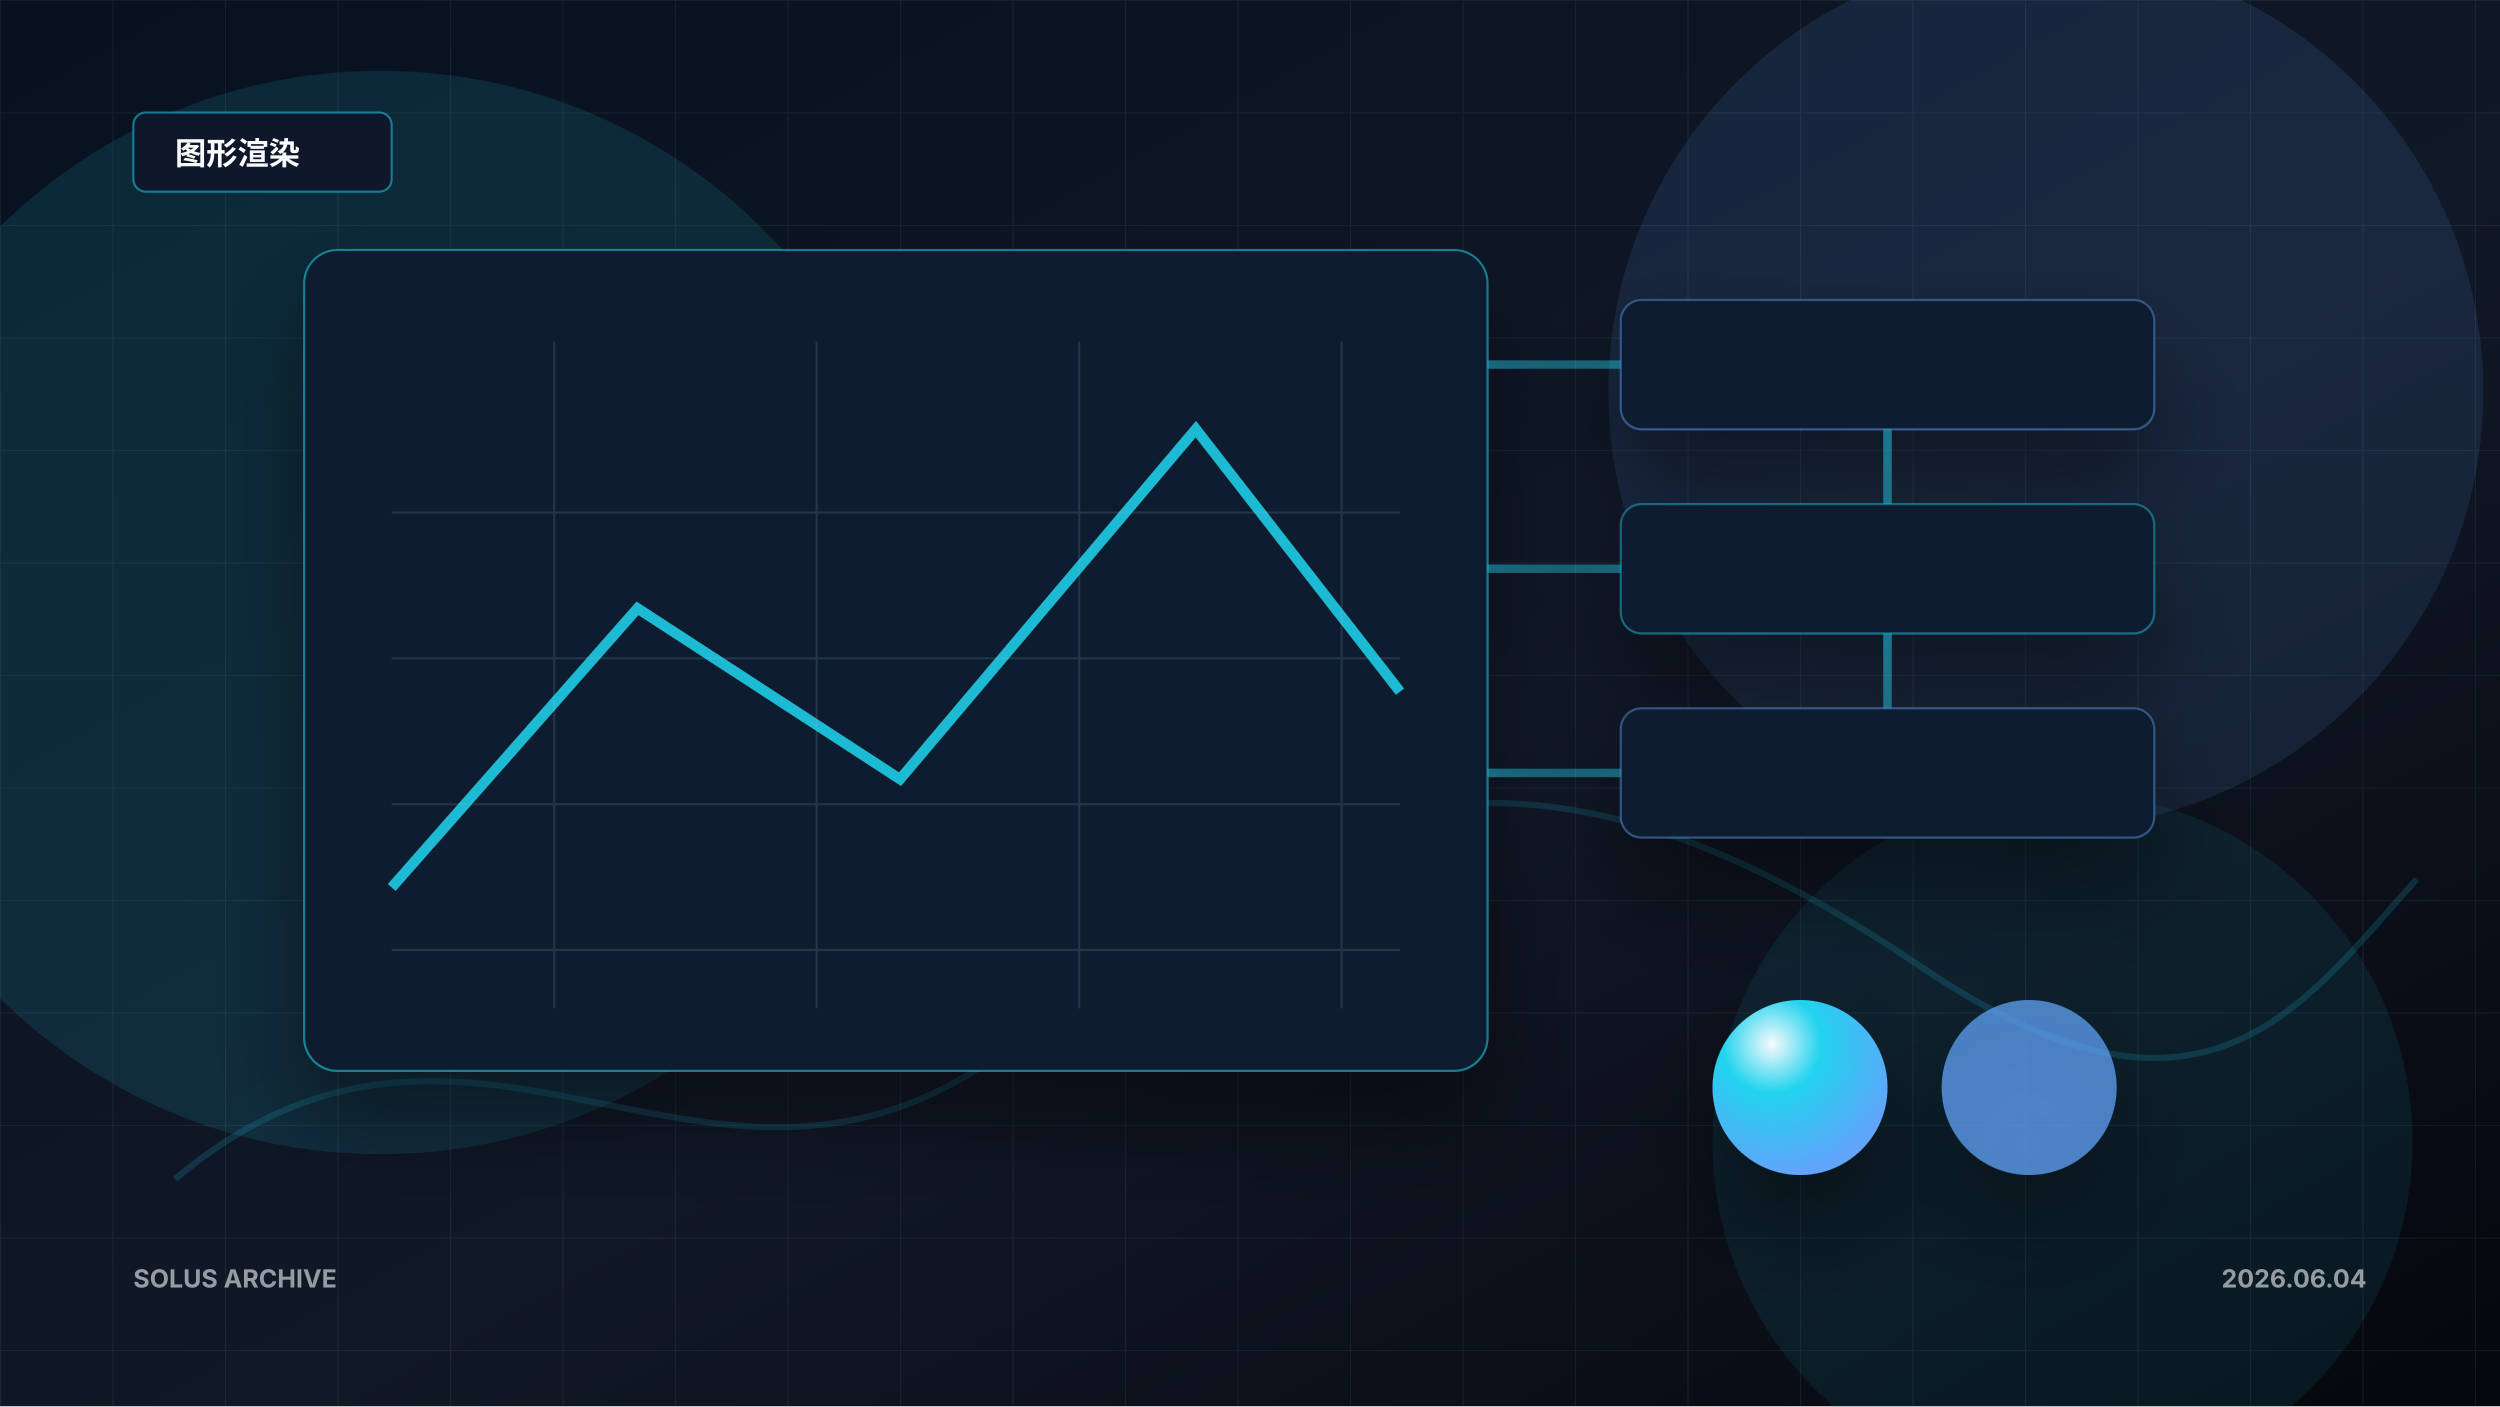
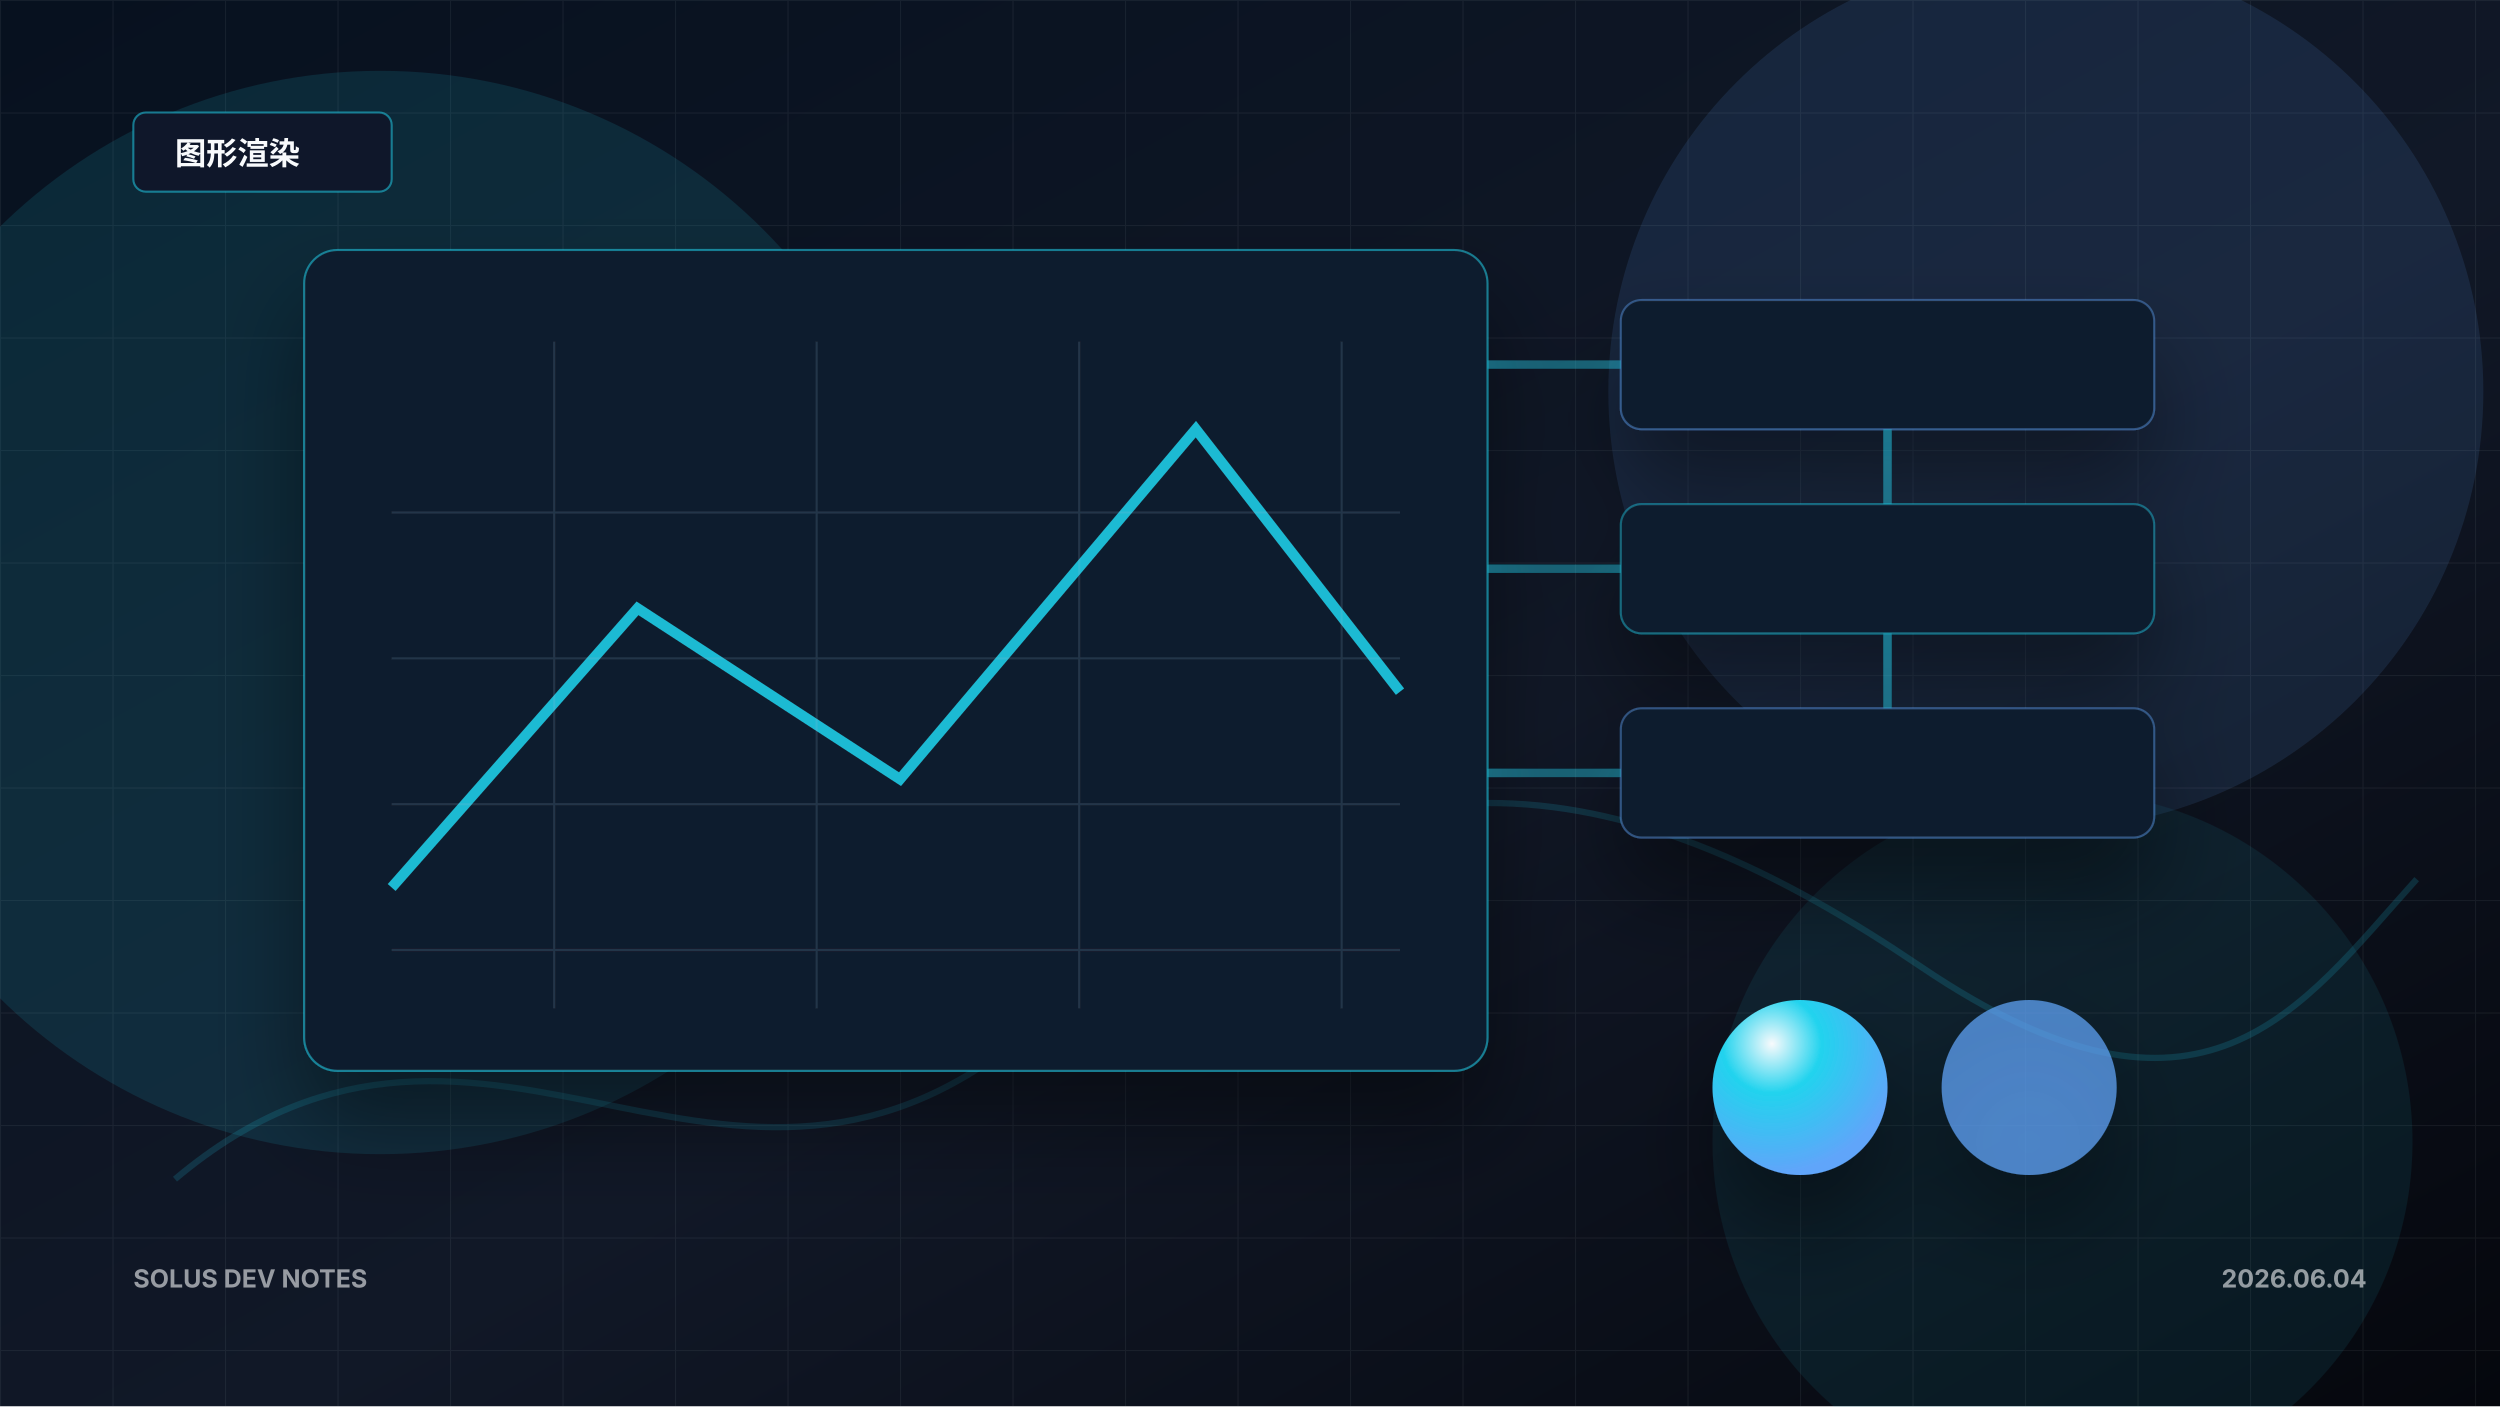
<svg xmlns="http://www.w3.org/2000/svg" viewBox="0 0 1200 675" role="img" aria-label="渲染优化排查清单">
  <defs>
    <linearGradient id="bg" x1="0" y1="0" x2="1" y2="1">
      <stop offset="0" stop-color="#07111f" />
      <stop offset=".56" stop-color="#111827" />
      <stop offset="1" stop-color="#05070d" />
    </linearGradient>
    <radialGradient id="sphere" cx=".34" cy=".25" r=".74">
      <stop offset="0" stop-color="#f8fafc" />
      <stop offset=".38" stop-color="#22d3ee" />
      <stop offset="1" stop-color="#60a5fa" />
    </radialGradient>
    <pattern id="grid" width="54" height="54" patternUnits="userSpaceOnUse">
      <path d="M54 0H0v54" fill="none" stroke="#f8fafc" stroke-opacity=".06" />
    </pattern>
    <filter id="shadow" x="-40%" y="-40%" width="180%" height="180%">
      <feDropShadow dx="0" dy="26" stdDeviation="22" flood-color="#000" flood-opacity=".42" />
    </filter>
  </defs>
  <rect width="1200" height="675" fill="url(#bg)" />
  <rect width="1200" height="675" fill="url(#grid)" />
  <circle cx="182.5" cy="294" r="260" fill="#22d3ee" opacity=".12" />
  <circle cx="982" cy="188" r="210" fill="#60a5fa" opacity=".12" />
  <circle cx="990" cy="548" r="168" fill="#22d3ee" opacity=".08" />
  <path d="M84 566C236 438 354 628 506 484s280-112 416-20 182 20 238-42" fill="none" stroke="#22d3ee" stroke-opacity=".16" stroke-width="3" />
  <g filter="url(#shadow)">
    <rect x="146" y="120" width="568" height="394" rx="16" fill="#111d2d" stroke="#22d3ee" stroke-opacity=".52" />
    <path d="M188 426L306 292l126 82 142-168 98 126" fill="none" stroke="#22d3ee" stroke-width="5" opacity=".86" />
    <path d="M188 456h484M188 386h484M188 316h484M188 246h484M266 164v320M392 164v320M518 164v320M644 164v320" stroke="#8fb8d7" stroke-opacity=".16" />
    <rect x="778" y="144" width="256" height="62" rx="10" fill="#111d2d" stroke="#60a5fa" stroke-opacity=".4" />
    <rect x="778" y="242" width="256" height="62" rx="10" fill="#111d2d" stroke="#22d3ee" stroke-opacity=".4" />
    <rect x="778" y="340" width="256" height="62" rx="10" fill="#111d2d" stroke="#60a5fa" stroke-opacity=".4" />
    <path d="M906 206v36M906 304v36M778 371h-64M778 273h-64M778 175h-64" stroke="#22d3ee" stroke-opacity=".38" stroke-width="4" />
    <circle cx="864" cy="522" r="42" fill="url(#sphere)" />
    <circle cx="974" cy="522" r="42" fill="#60a5fa" opacity=".72" />
  </g>
  <g>
    <rect x="64" y="54" width="124" height="38" rx="6" fill="#0f172a" stroke="#22d3ee" stroke-opacity=".52" />
    <text x="84" y="79" fill="#f8fafc" font-size="15" font-weight="700" font-family="Inter, Microsoft YaHei, Arial">图形渲染</text>
-     <text x="64" y="618" fill="#f8fafc" font-size="12" font-weight="700" opacity=".58" font-family="Inter, Arial">SOLUS ARCHIVE</text>
+     <text x="64" y="618" fill="#f8fafc" font-size="12" font-weight="700" opacity=".58" font-family="Inter, Arial">SOLUS DEV NOTES</text>
    <text x="1136" y="618" text-anchor="end" fill="#f8fafc" font-size="12" font-weight="700" opacity=".58" font-family="Inter, Arial">2026.06.04</text>
  </g>
</svg>
